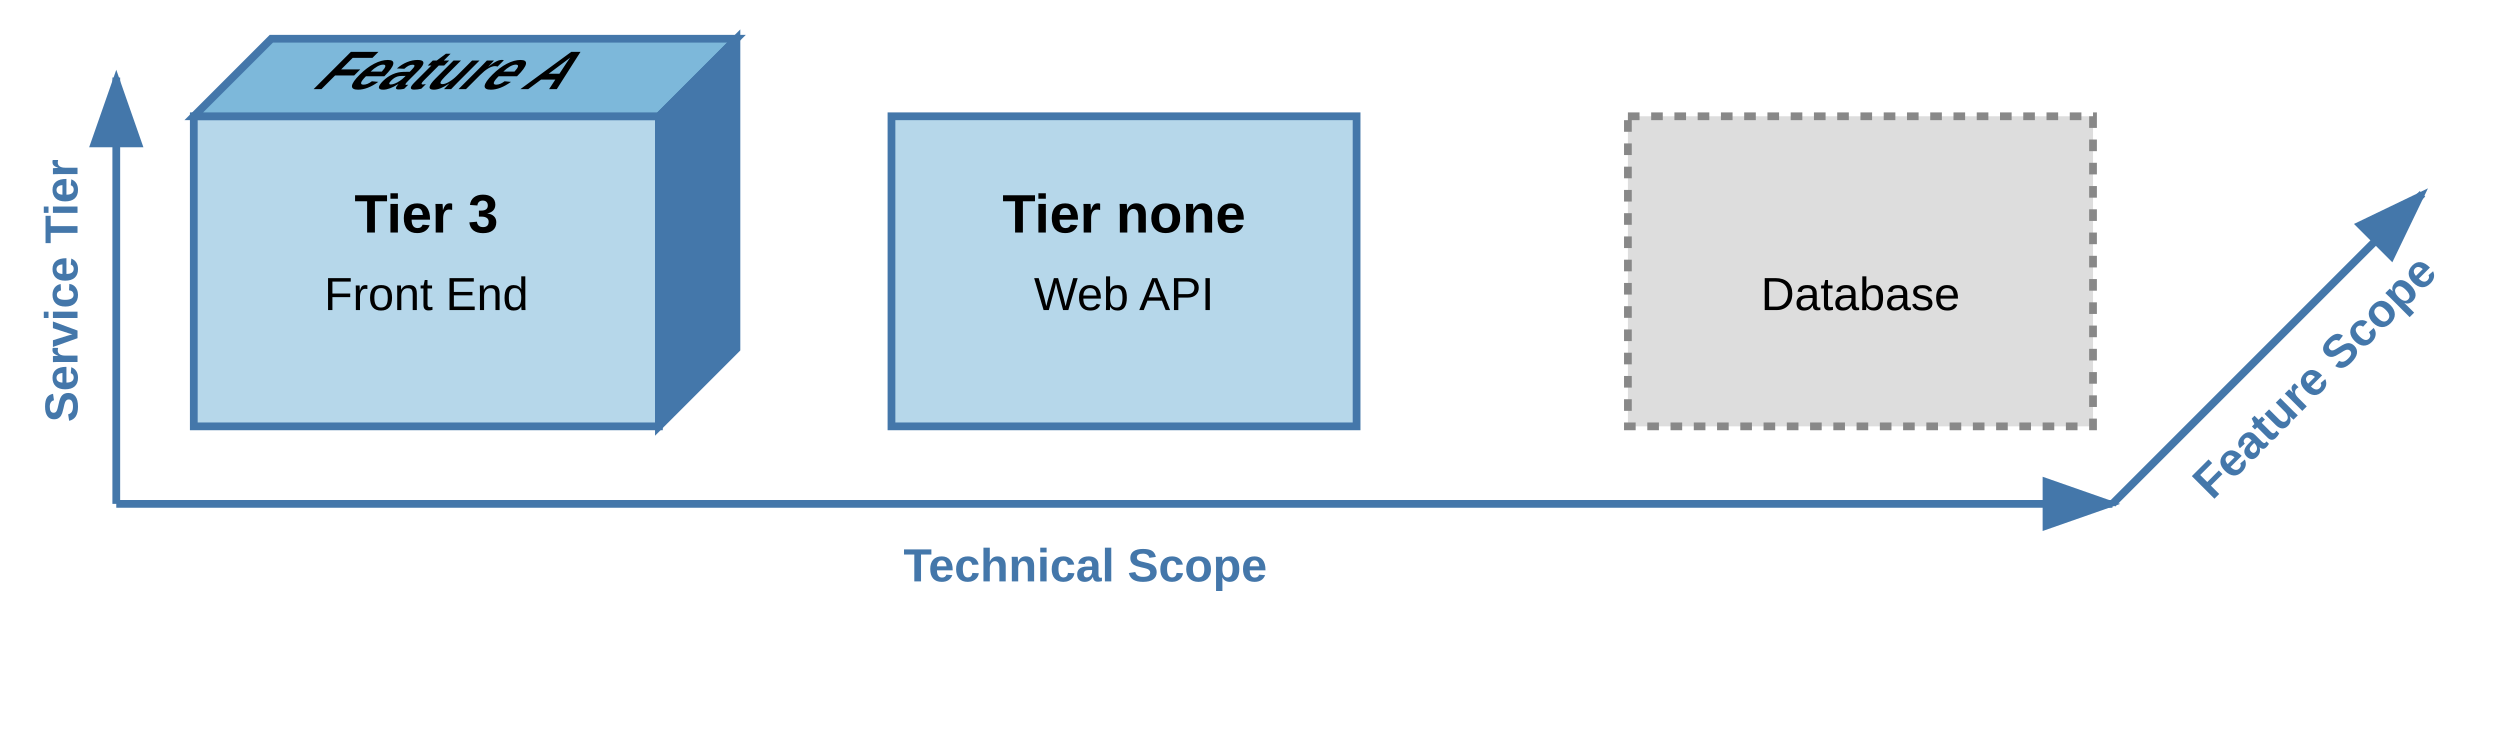
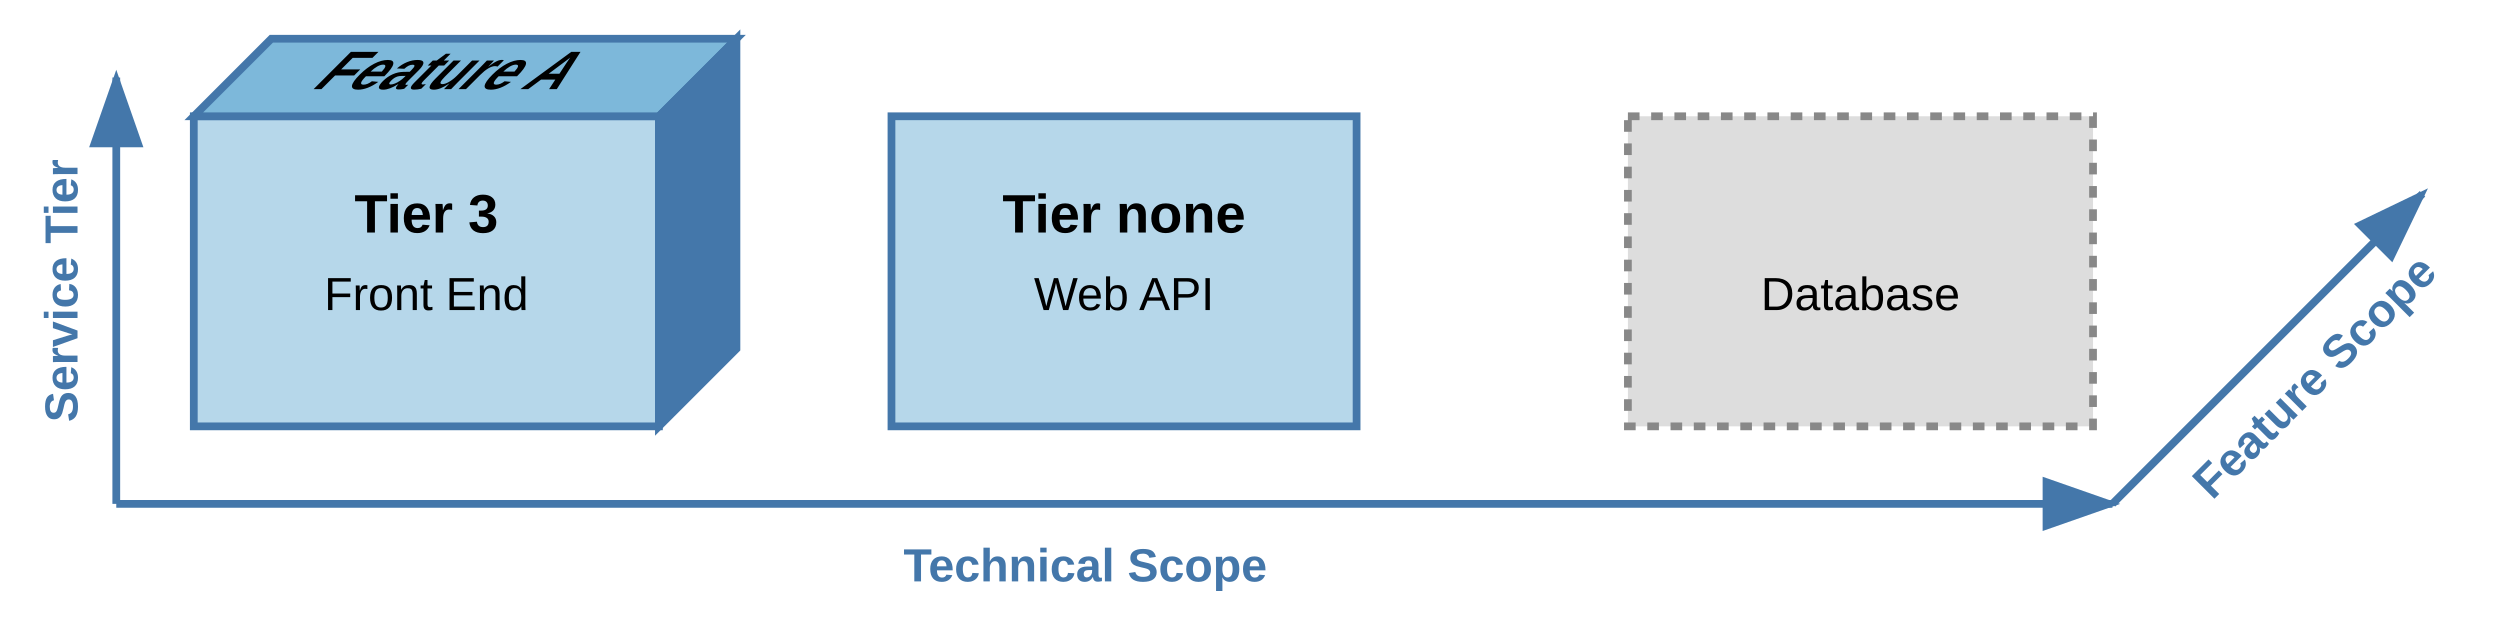
- <svg xmlns="http://www.w3.org/2000/svg" width="645" height="190" viewBox="0 0 645 190">
+ <svg xmlns="http://www.w3.org/2000/svg" width="645" height="160" viewBox="0 0 645 160">
  <defs>
    <style>
      .box-face { fill: #b6d7ea; stroke: #4477aa; stroke-width: 2; }
      .box-face-absent { fill: #ddd; stroke: #888; stroke-width: 2; stroke-dasharray: 3,3;}
      .box-top { fill: #7db8da; stroke: #4477aa; stroke-width: 2; }
      .box-right { fill: #4477aaff; stroke: #4477aa; stroke-width: 2; }
      .box-text { font-family: Arial, sans-serif; font-size: 14px; font-weight: bold; text-anchor: middle; fill: #000; }
      .box-text-small { font-family: Arial, sans-serif; font-size: 12px; text-anchor: middle; fill: #000; }
      .axis-label { font-family: Arial, sans-serif; font-size: 12px; font-weight: bold; fill: #4477aa; }
      .axis-arrow { stroke: #4477aa; stroke-width: 2; fill: none; marker-end: url(#arrowhead); }
    </style>
    <defs>
      <marker id="arrowhead" markerWidth="10" markerHeight="7" refX="9" refY="3.5" orient="auto">
        <polygon points="0 0, 10 3.5, 0 7" fill="#4477aa" />
      </marker>
    </defs>
  </defs>
  <g>
    <rect x="50" y="30" width="120" height="80" class="box-face" />
    <polygon points="50,30 70,10 190,10 170,30" class="box-top" />
    <polygon points="170,30 190,10 190,90 170,110" class="box-right" />
    <text x="110" y="60" class="box-text">Tier 3</text>
    <text x="110" y="80" class="box-text-small">Front End</text>
    <text x="110" y="23" class="box-text" transform="skewX(-45) translate(25,0)">Feature A</text>
  </g>
  <g>
    <rect x="230" y="30" width="120" height="80" class="box-face" />
    <text x="290" y="60" class="box-text">Tier none</text>
    <text x="290" y="80" class="box-text-small">Web API</text>
  </g>
  <g>
    <rect x="420" y="30" width="120" height="80" class="box-face-absent" />
    <text x="480" y="80" class="box-text-small">Database</text>
  </g>
  <line x1="30" y1="130" x2="545" y2="130" class="axis-arrow" />
  <text x="280" y="150" class="axis-label" text-anchor="middle">Technical Scope</text>
  <line x1="30" y1="130" x2="30" y2="20" class="axis-arrow" />
  <text x="20" y="75" class="axis-label" text-anchor="middle" transform="rotate(-90, 20, 75)">Service Tier</text>
  <line x1="545" y1="130" x2="625" y2="50" class="axis-arrow" />
  <text x="600" y="100" class="axis-label" text-anchor="middle" transform="rotate(-45, 600, 100)">Feature Scope</text>
</svg>
